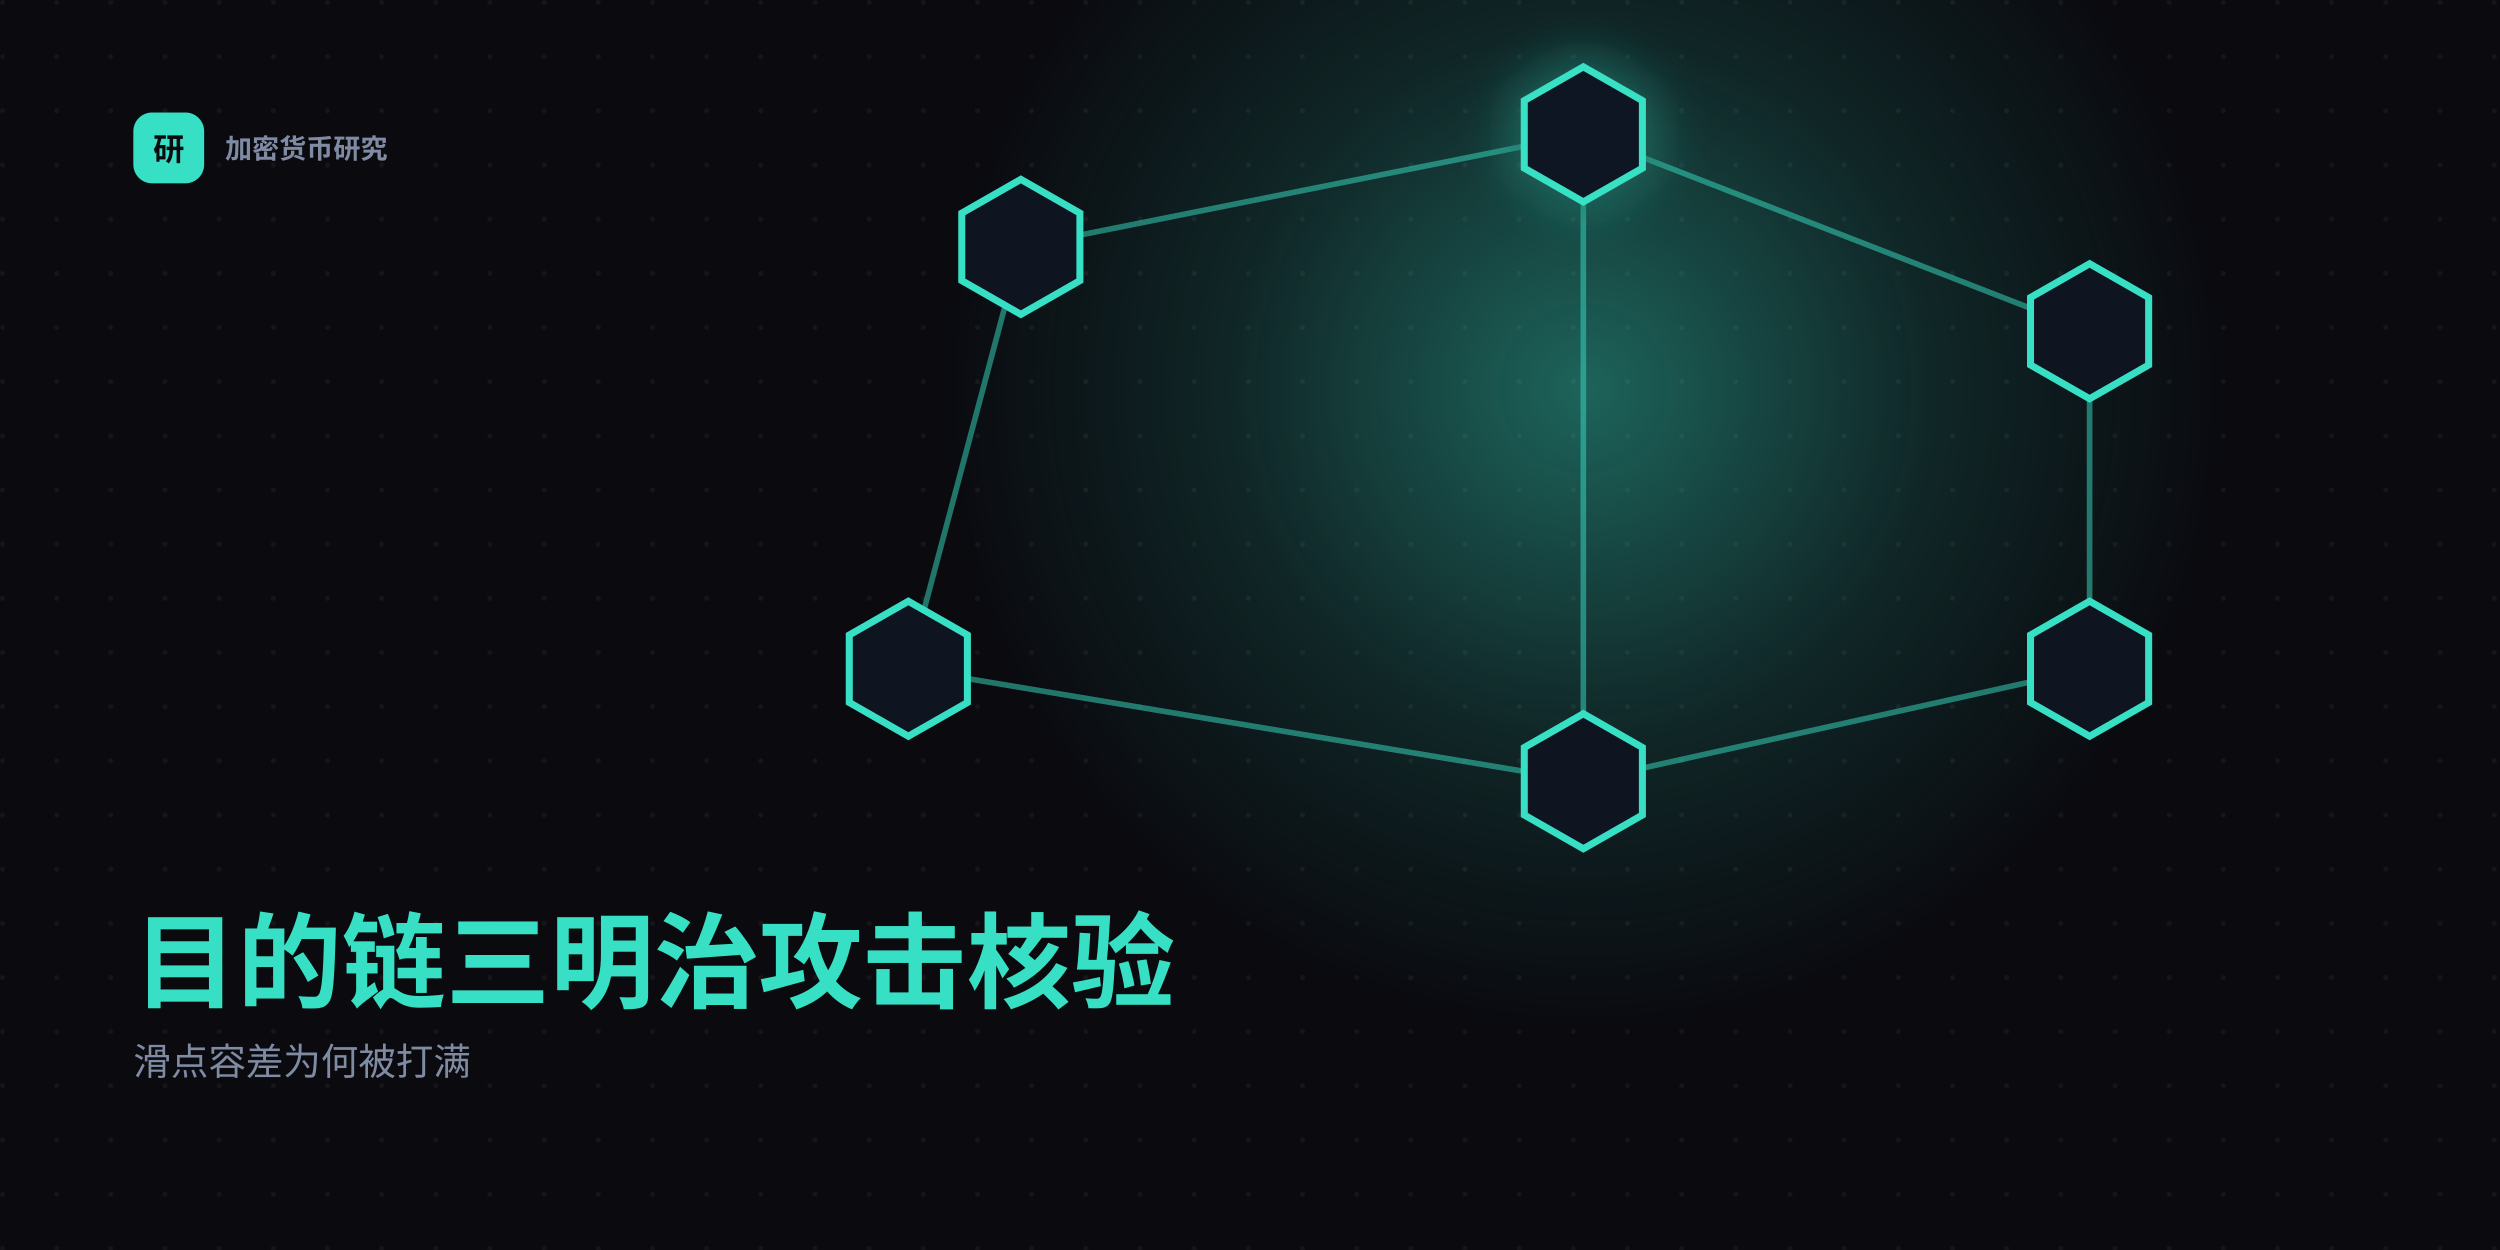
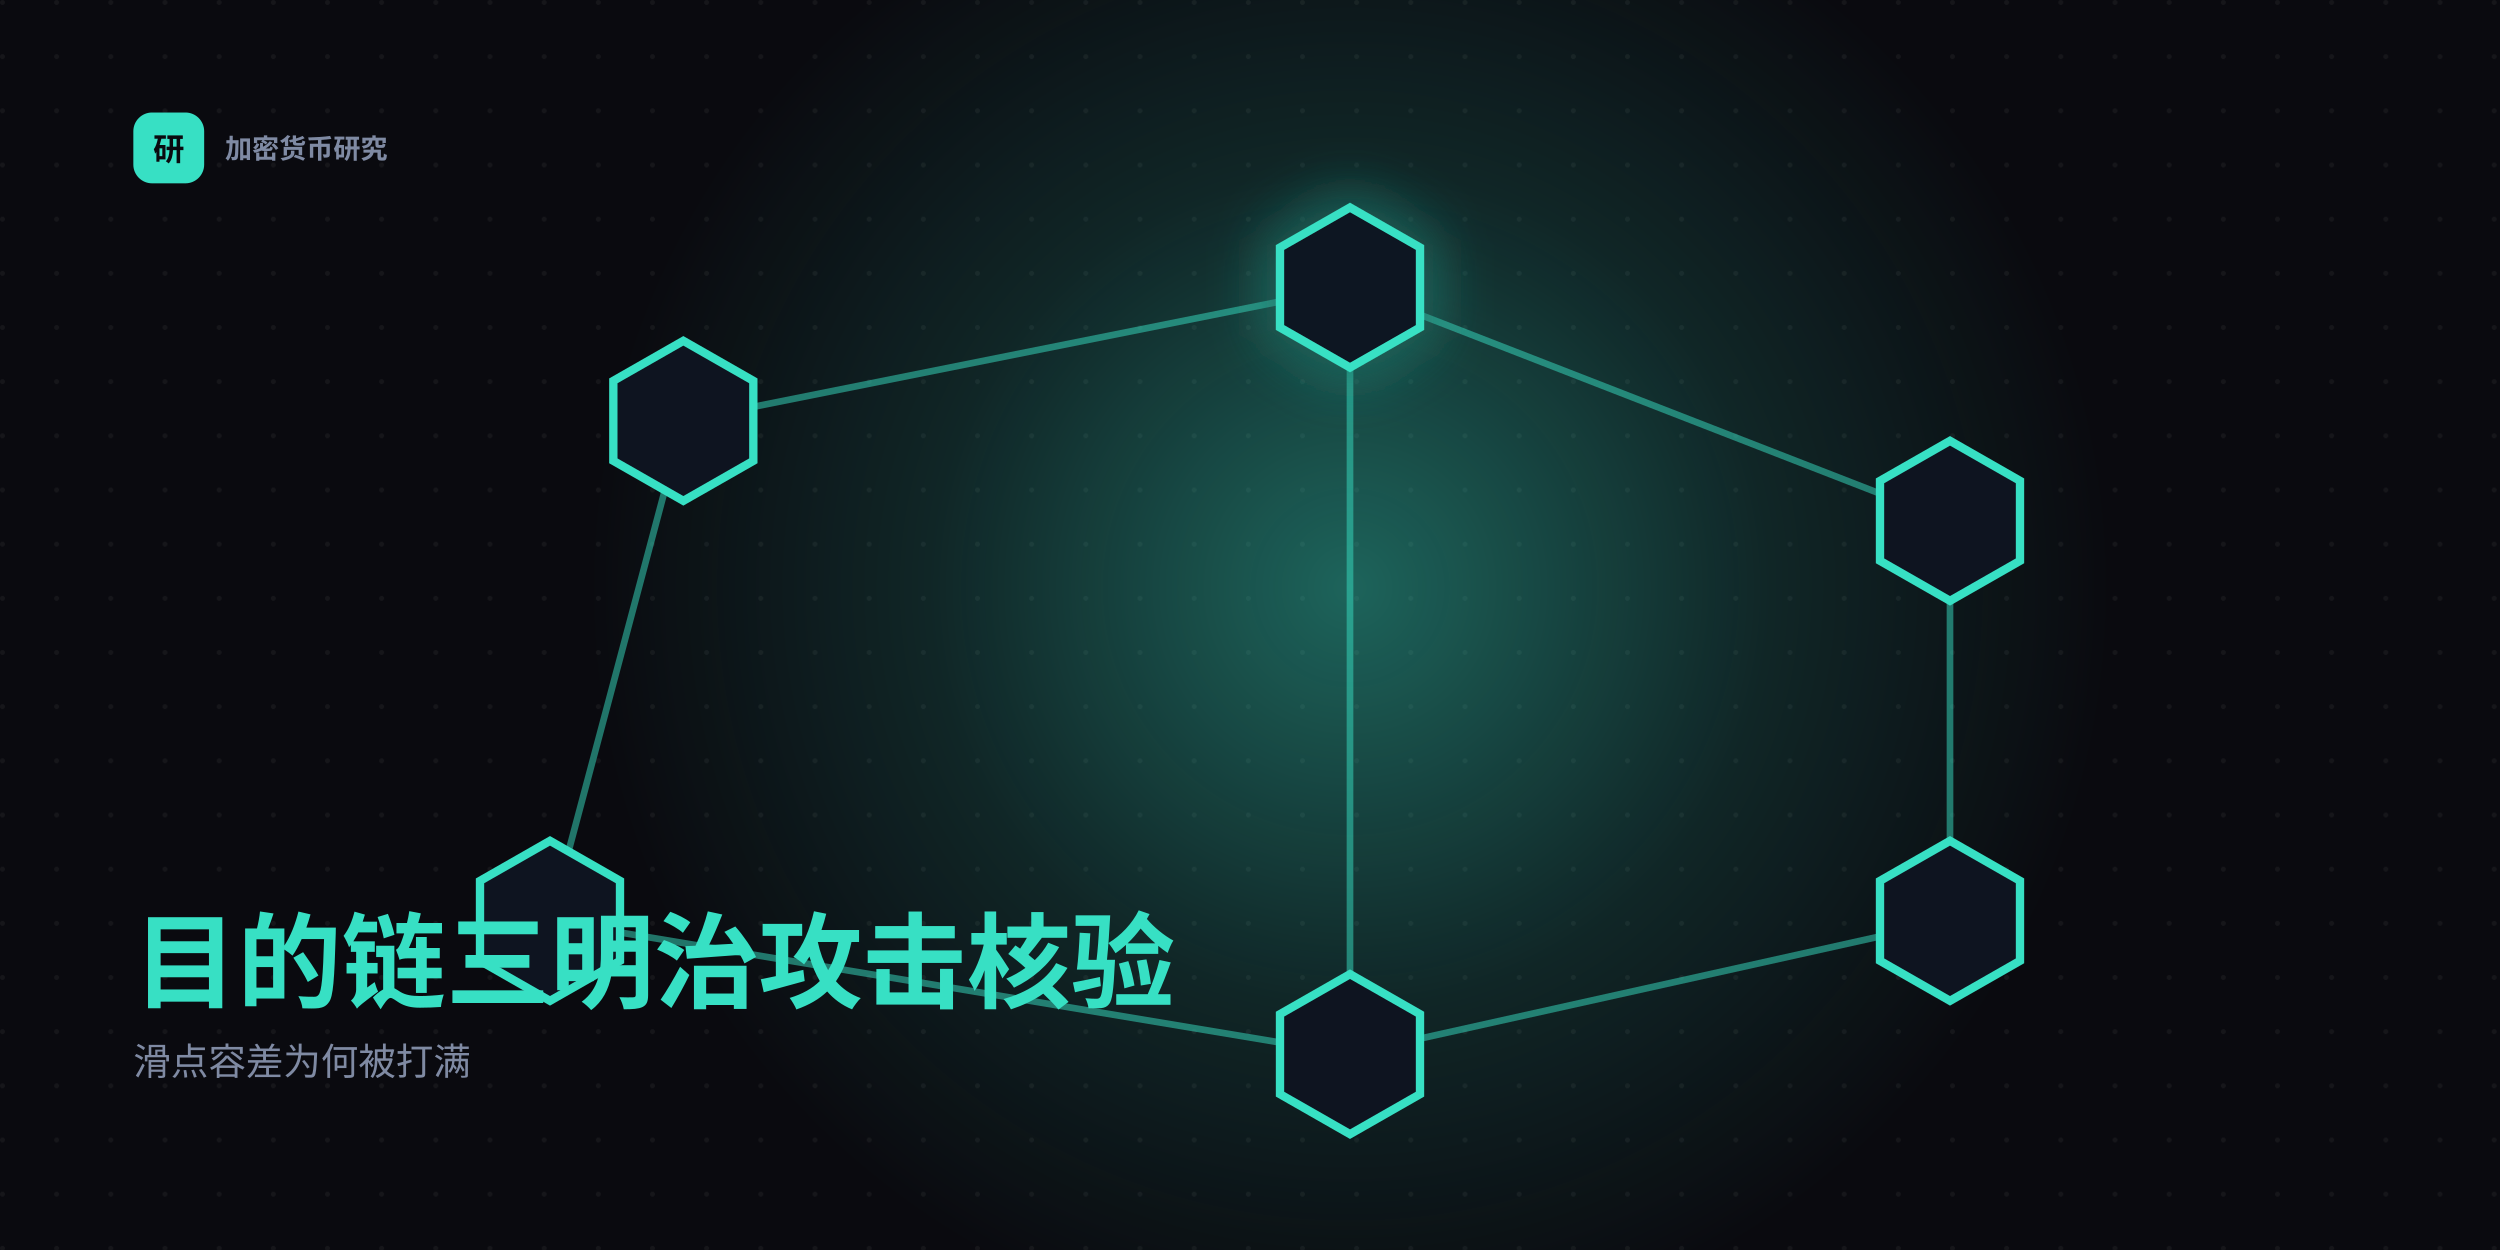
<svg xmlns="http://www.w3.org/2000/svg" viewBox="0 0 1200 600" role="img" aria-label="目的链三明治攻击核验：滑点容差为何被打满 主题配图">
  <defs>
    <radialGradient id="glowcrosschainzh" cx="50%" cy="50%" r="50%">
      <stop offset="0%" stop-color="#37e0c4" stop-opacity="0.42" />
      <stop offset="55%" stop-color="#37e0c4" stop-opacity="0.13" />
      <stop offset="100%" stop-color="#37e0c4" stop-opacity="0" />
    </radialGradient>
    <linearGradient id="barcrosschainzh" x1="0" y1="1" x2="0" y2="0">
      <stop offset="0%" stop-color="#2fb6e0" stop-opacity="0.95" />
      <stop offset="100%" stop-color="#37e0c4" stop-opacity="0.95" />
    </linearGradient>
    <filter id="softcrosschainzh" x="-80%" y="-80%" width="260%" height="260%">
      <feGaussianBlur stdDeviation="9" result="b" />
      <feMerge>
        <feMergeNode in="b" />
        <feMergeNode in="SourceGraphic" />
      </feMerge>
    </filter>
    <pattern id="dotscrosschainzh" width="26" height="26" patternUnits="userSpaceOnUse">
      <circle cx="1.2" cy="1.2" r="1.2" fill="#ffffff" fill-opacity="0.05" />
    </pattern>
  </defs>
  <rect width="1200" height="600" fill="#0a0a0f" />
  <rect width="1200" height="600" fill="url(#dotscrosschainzh)" />
  <g transform="translate(64,54)">
    <rect x="0" y="0" width="34" height="34" rx="9" fill="#37e0c4" />
    <text x="17" y="23" font-family="'Segoe UI',Arial,sans-serif" font-size="15" font-weight="700" fill="#0a0a0f" text-anchor="middle">研</text>
    <text x="44" y="22" font-family="'Segoe UI',Arial,sans-serif" font-size="13" font-weight="600" fill="#7f8aa3">加密货币研究</text>
  </g>
-   <g transform="translate(-455,-84) scale(1.35)">
+   <g transform="translate(-792,-38) scale(1.6)">
    <circle cx="900" cy="200" r="230" fill="url(#glowcrosschainzh)" />
    <g>
      <line x1="700" y1="150" x2="900" y2="110" stroke="#37e0c4" stroke-width="2" opacity="0.5" />
      <line x1="900" y1="110" x2="1080" y2="180" stroke="#37e0c4" stroke-width="2" opacity="0.5" />
      <line x1="700" y1="150" x2="660" y2="300" stroke="#37e0c4" stroke-width="2" opacity="0.5" />
      <line x1="900" y1="110" x2="900" y2="340" stroke="#37e0c4" stroke-width="2" opacity="0.5" />
      <line x1="1080" y1="180" x2="1080" y2="300" stroke="#37e0c4" stroke-width="2" opacity="0.5" />
      <line x1="660" y1="300" x2="900" y2="340" stroke="#37e0c4" stroke-width="2" opacity="0.5" />
      <line x1="900" y1="340" x2="1080" y2="300" stroke="#37e0c4" stroke-width="2" opacity="0.5" />
      <g transform="translate(700,150)">
        <polygon points="0,-24 21,-12 21,12 0,24 -21,12 -21,-12" fill="#0e1420" stroke="#37e0c4" stroke-width="2.5" />
      </g>
      <g transform="translate(900,110)">
        <polygon points="0,-24 21,-12 21,12 0,24 -21,12 -21,-12" fill="#0e1420" stroke="#37e0c4" stroke-width="2.5" filter="url(#softcrosschainzh)" />
      </g>
      <g transform="translate(1080,180)">
        <polygon points="0,-24 21,-12 21,12 0,24 -21,12 -21,-12" fill="#0e1420" stroke="#37e0c4" stroke-width="2.5" />
      </g>
      <g transform="translate(660,300)">
        <polygon points="0,-24 21,-12 21,12 0,24 -21,12 -21,-12" fill="#0e1420" stroke="#37e0c4" stroke-width="2.5" />
      </g>
      <g transform="translate(900,340)">
        <polygon points="0,-24 21,-12 21,12 0,24 -21,12 -21,-12" fill="#0e1420" stroke="#37e0c4" stroke-width="2.5" />
      </g>
      <g transform="translate(1080,300)">
        <polygon points="0,-24 21,-12 21,12 0,24 -21,12 -21,-12" fill="#0e1420" stroke="#37e0c4" stroke-width="2.5" />
      </g>
    </g>
  </g>
  <g font-family="'Segoe UI',Arial,sans-serif" font-weight="800">
    <text font-size="50" fill="#37e0c4">
      <tspan x="64" y="480">目的链三明治攻击核验</tspan>
    </text>
  </g>
  <text x="64" y="516" font-family="'Segoe UI',Arial,sans-serif" font-size="18" fill="#7f8aa3">滑点容差为何被打满</text>
</svg>
